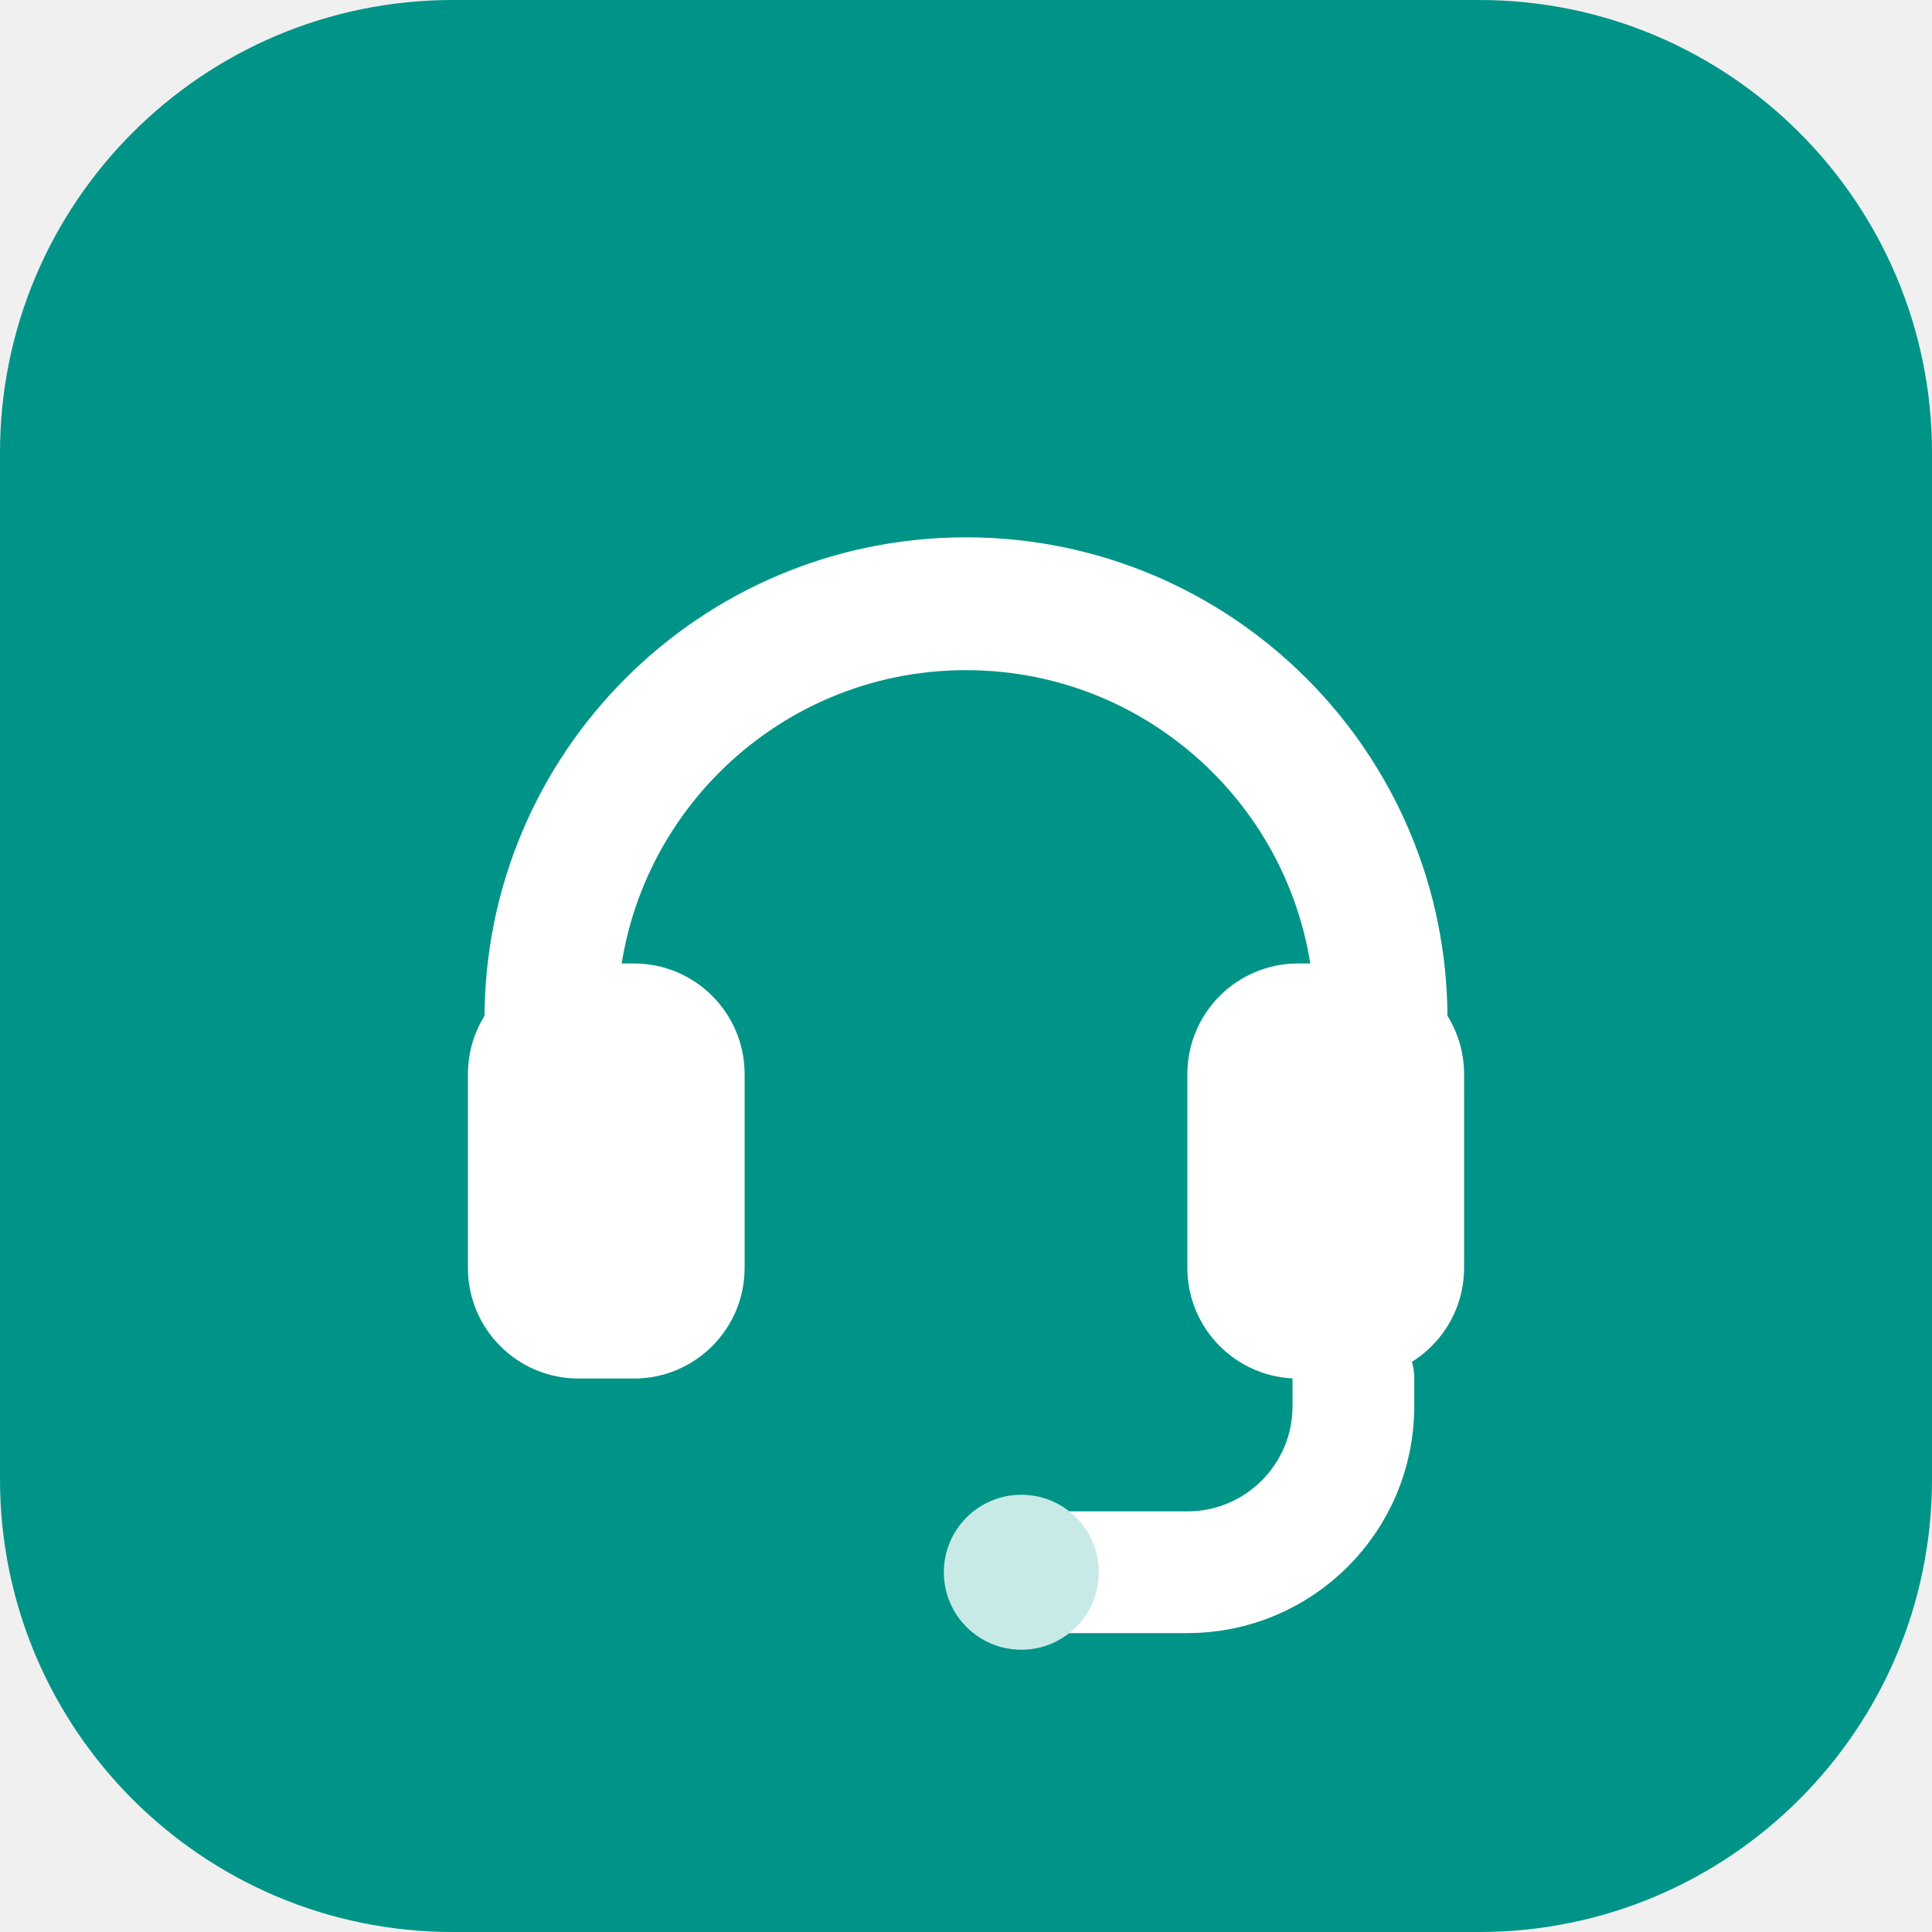
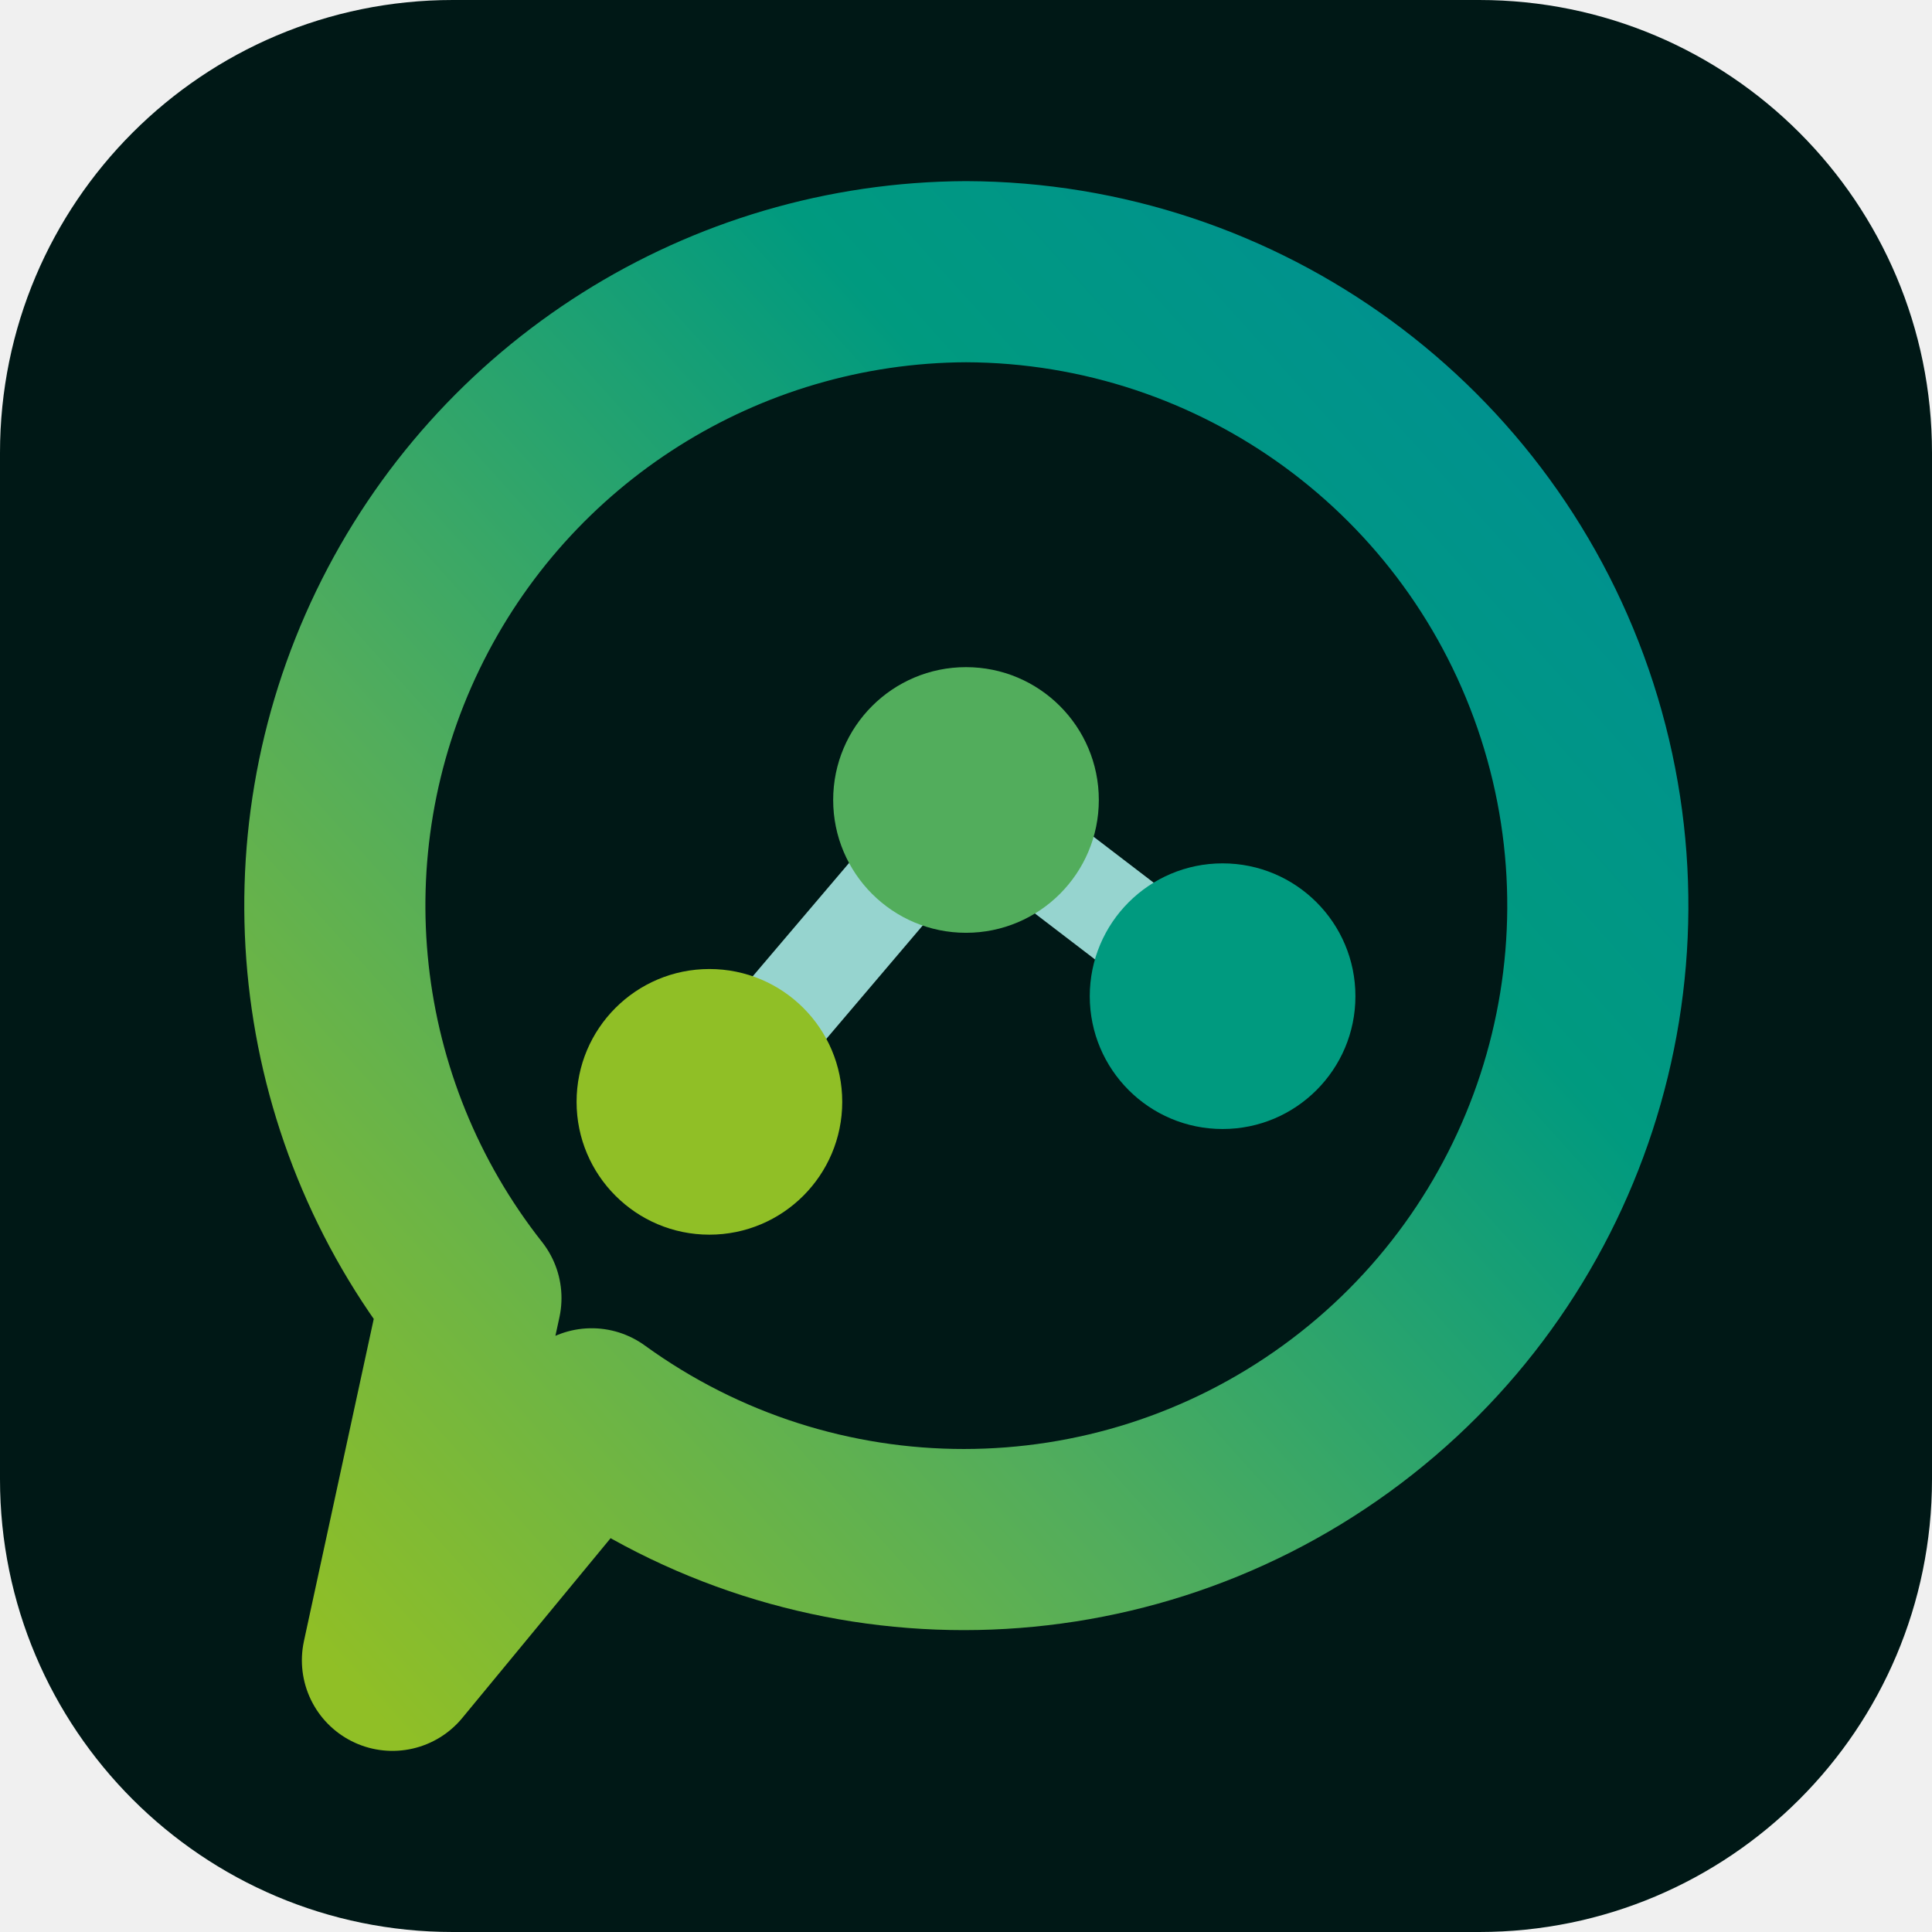
<svg xmlns="http://www.w3.org/2000/svg" viewBox="0 0 64 64">
-   <rect width="64" height="64" rx="15" fill="#009488" />
-   <g transform="translate(10 9) scale(1.8333)">
-     <path d="M4.5 13.5a7.5 7.5 0 0 1 15 0" fill="none" stroke="#fff" stroke-width="2.4" stroke-linecap="round" />
-     <rect x="3" y="12.5" width="5" height="7.5" rx="2" fill="#fff" />
-     <rect x="16" y="12.5" width="5" height="7.5" rx="2" fill="#fff" />
-     <path d="M19 20v.5a3 3 0 0 1-3 3h-2.5" fill="none" stroke="#fff" stroke-width="2.2" stroke-linecap="round" />
-     <circle cx="13" cy="23.5" r="1.4" fill="#C8EAE7" />
+   <defs>
+     <linearGradient id="g" x1="0" y1="1" x2="1" y2="0">
+       <stop offset="0" stop-color="#90BF26" />
+       <stop offset=".35" stop-color="#52AD5C" />
+       <stop offset=".7" stop-color="#009A7F" />
+       <stop offset="1" stop-color="#008E95" />
+     </linearGradient>
+   </defs>
+   <rect width="64" height="64" rx="15" fill="#001816" />
+   <path d="M32 9a21 21 0 1 1-12.4 38L13 55l2.6-12A21 21 0 0 1 32 9z" fill="none" stroke="url(#g)" stroke-width="6" stroke-linejoin="round" />
+   <g stroke="#96D4CF" stroke-width="3.2" stroke-linecap="round">
+     <line x1="23.5" y1="36.5" x2="32" y2="26.5" />
+     <line x1="32" y1="26.5" x2="40.5" y2="33" />
  </g>
+   <circle cx="23.5" cy="36.5" r="4.4" fill="#90BF26" />
+   <circle cx="32" cy="26.5" r="4.4" fill="#52AD5C" />
+   <circle cx="40.5" cy="33" r="4.4" fill="#009A7F" />
</svg>
